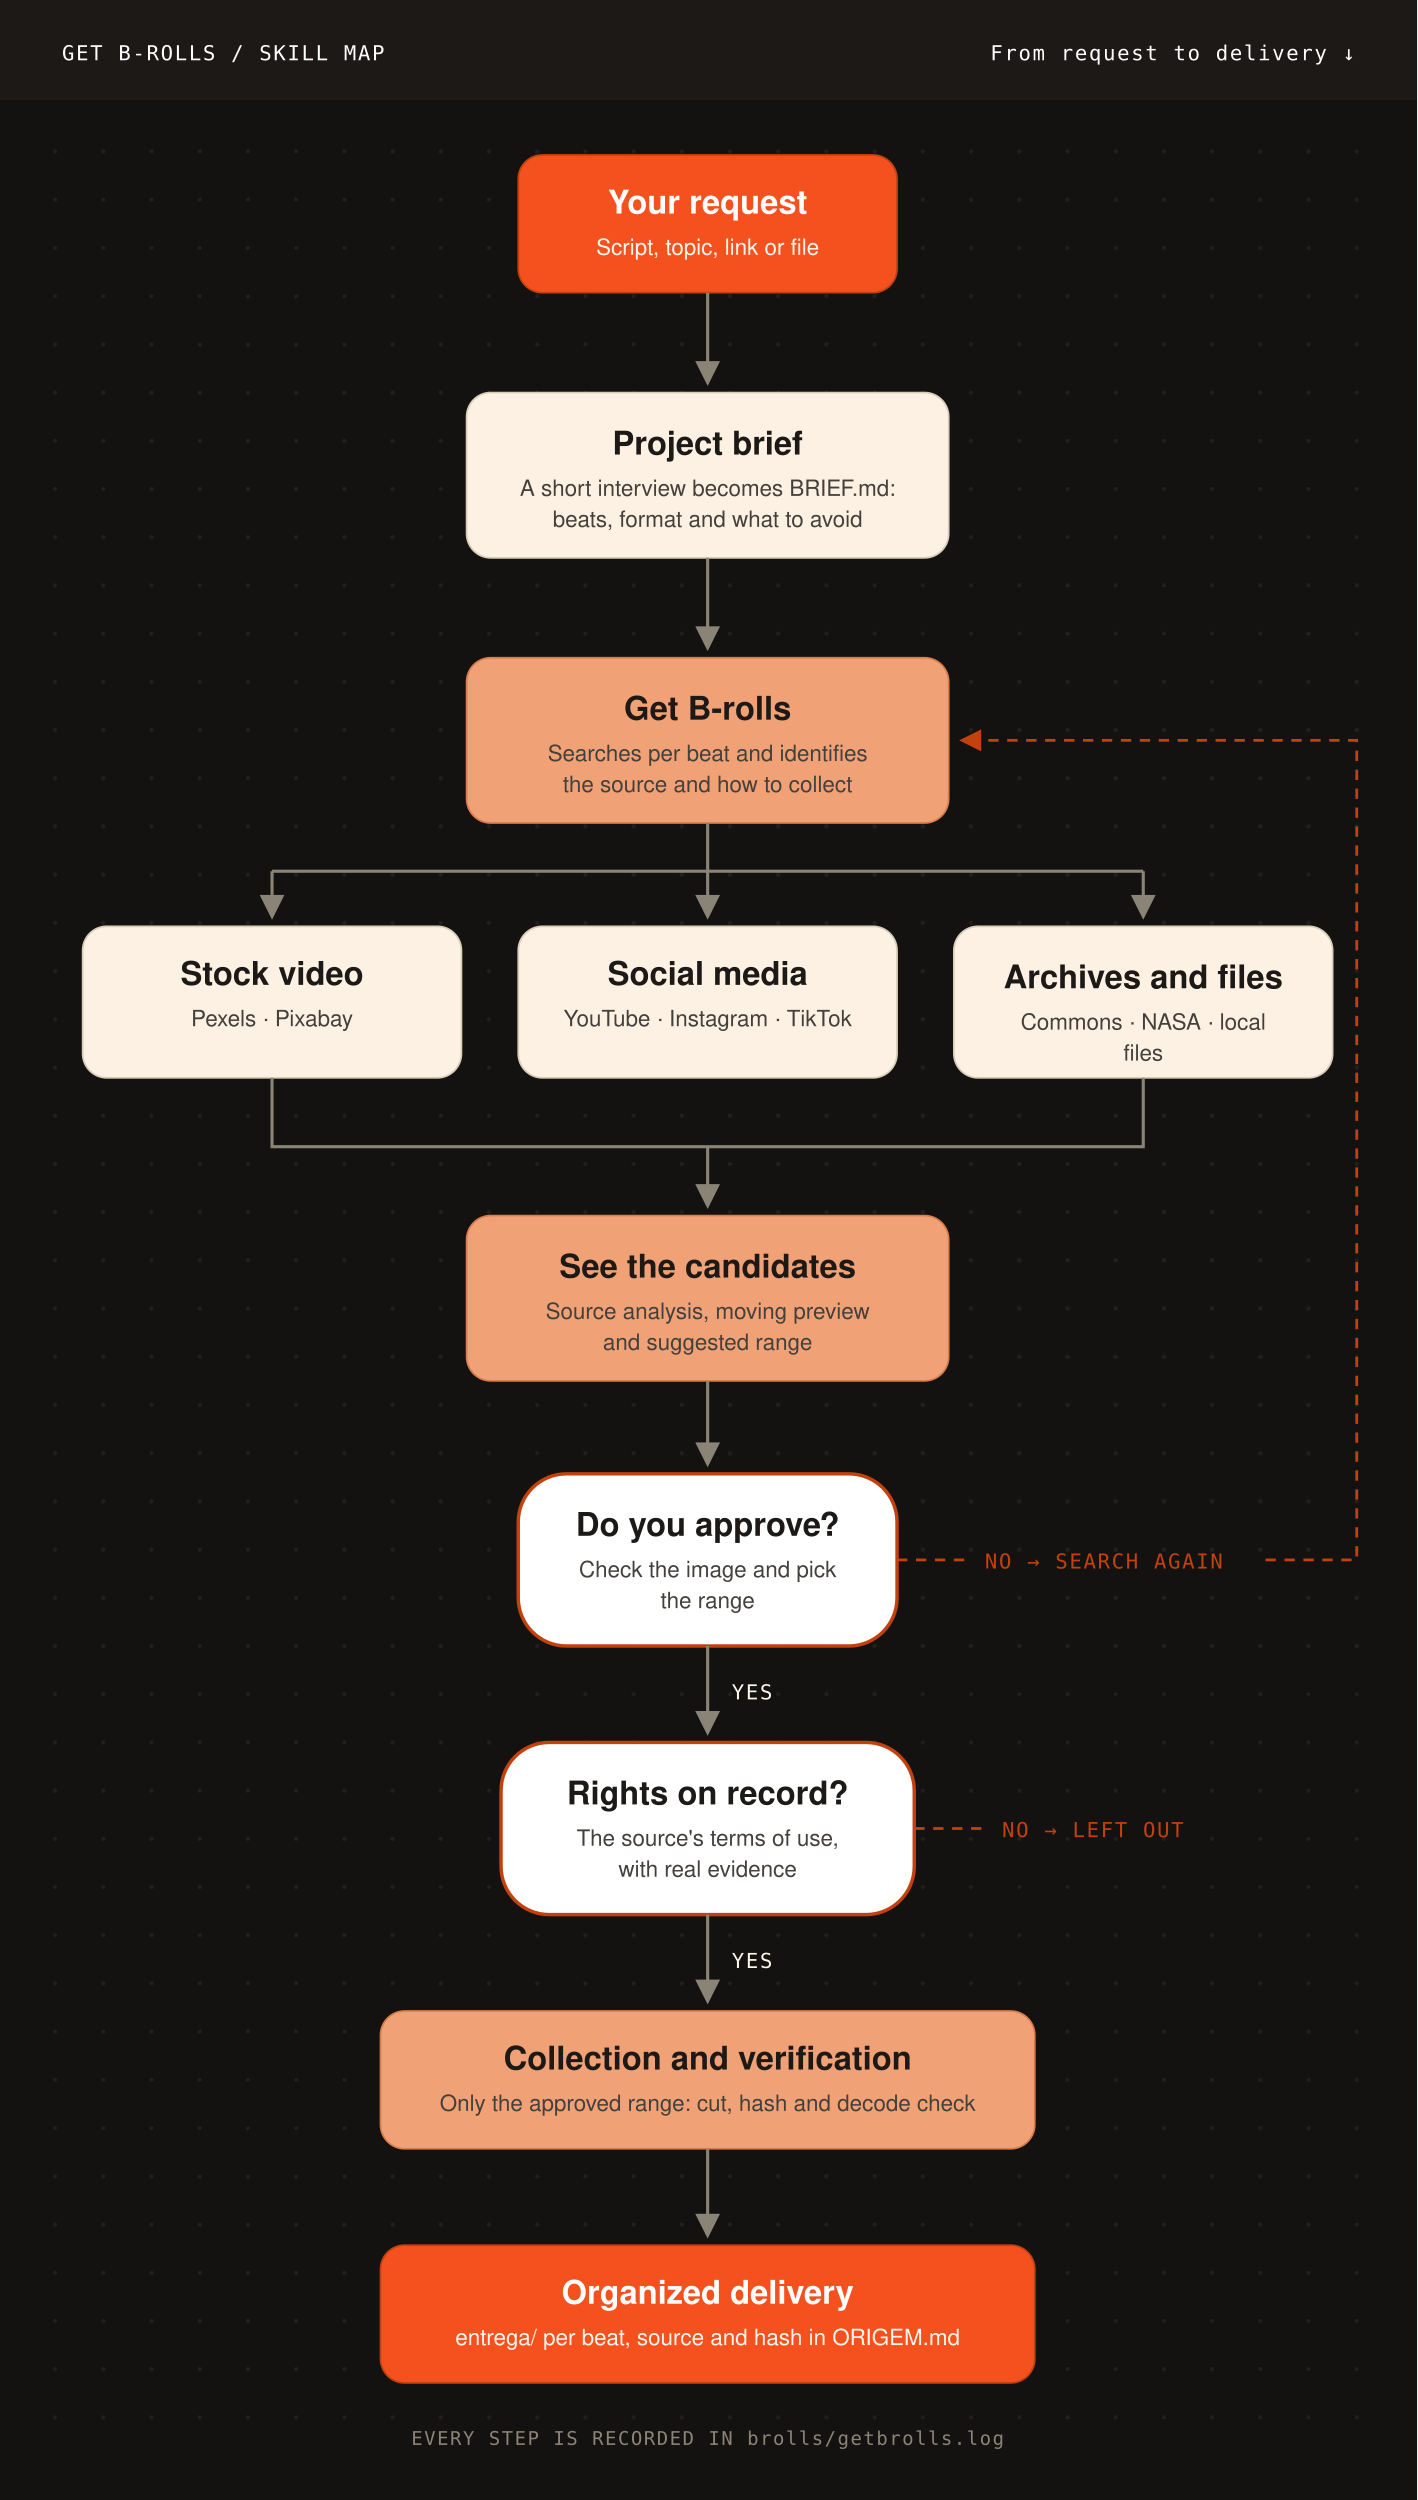
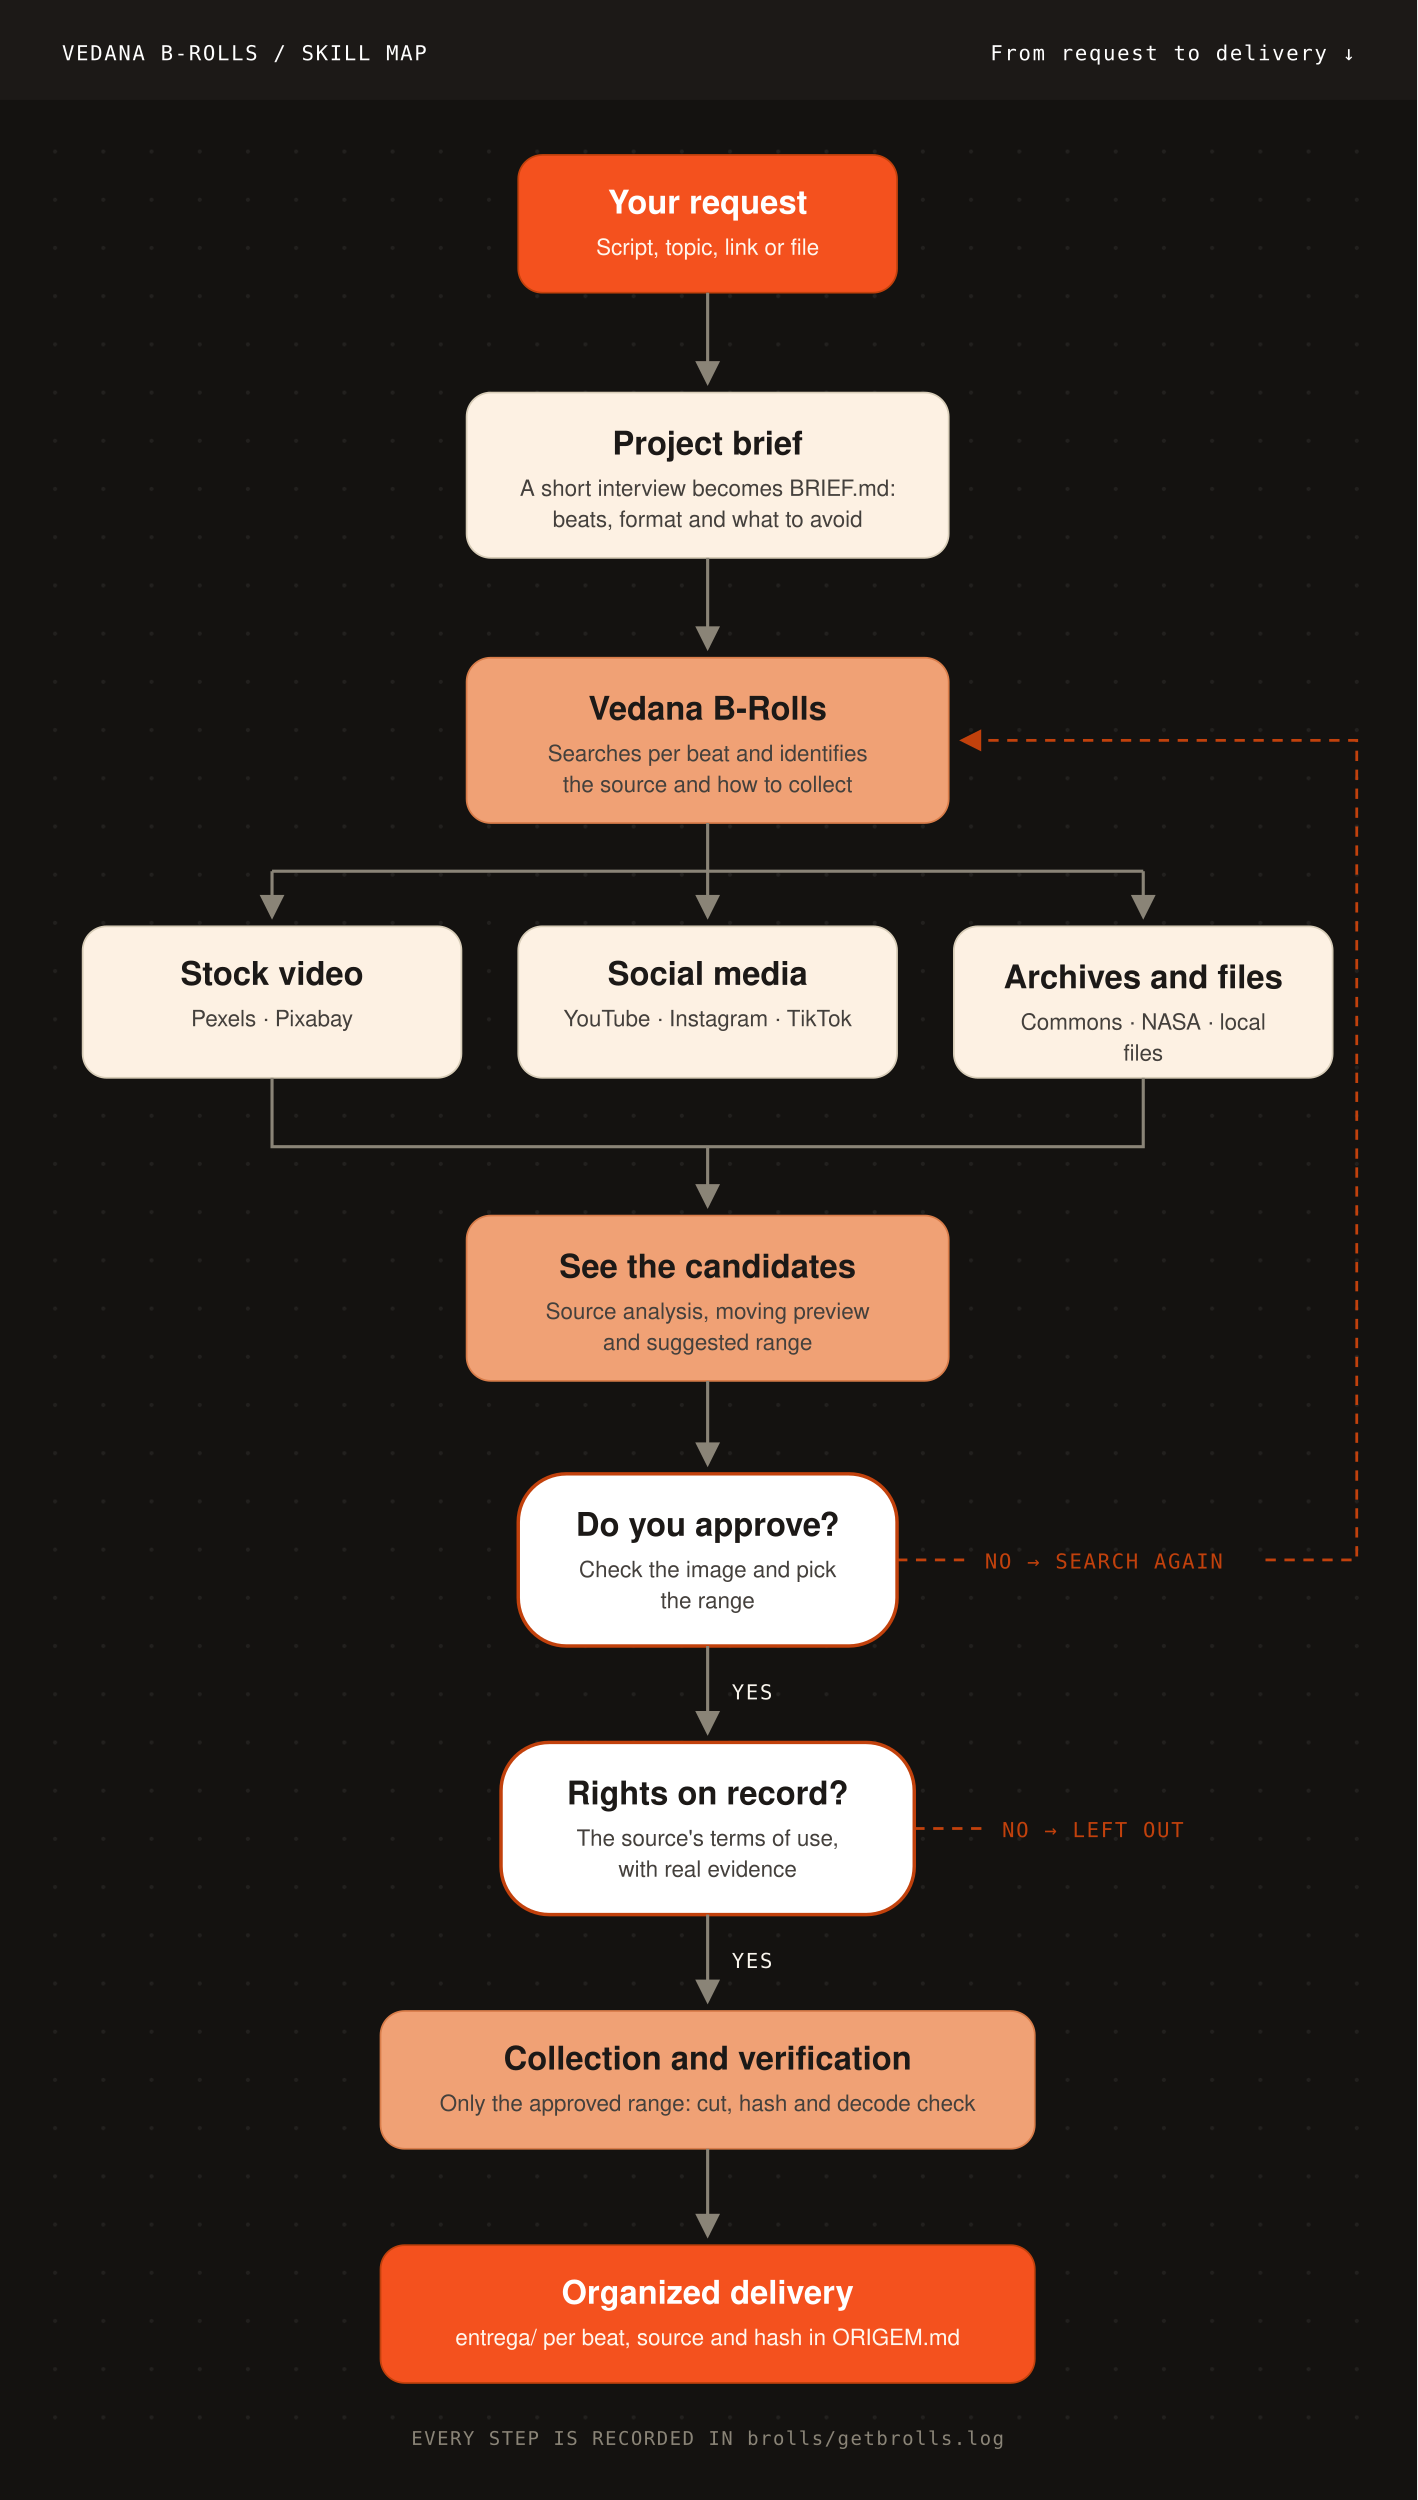
- <svg xmlns="http://www.w3.org/2000/svg" viewBox="0 0 823 1452" width="823" height="1452" role="img" aria-label="Skill map: your request, brief, Get B-rolls, sources, candidates, your approval, rights, collection and verification, delivery">
+ <svg xmlns="http://www.w3.org/2000/svg" viewBox="0 0 823 1452" width="823" height="1452" role="img" aria-label="Skill map: your request, brief, Vedana B-Rolls, sources, candidates, your approval, rights, collection and verification, delivery">
  <defs>
    <pattern id="dots" width="28" height="28" patternUnits="userSpaceOnUse">
      <circle cx="4" cy="4" r="1.2" fill="#ffffff" fill-opacity="0.06" />
    </pattern>
    <marker id="arr" viewBox="0 0 10 10" refX="8.5" refY="5" markerWidth="8" markerHeight="8" orient="auto-start-reverse">
      <path d="M0 0 L10 5 L0 10 z" fill="#8a8477" />
    </marker>
    <marker id="arrR" viewBox="0 0 10 10" refX="8.5" refY="5" markerWidth="8" markerHeight="8" orient="auto-start-reverse">
      <path d="M0 0 L10 5 L0 10 z" fill="#c2410c" />
    </marker>
  </defs>
  <style>
    .mono{font-family:'SF Mono',SFMono-Regular,ui-monospace,Menlo,Consolas,monospace;letter-spacing:.08em}
    .t{font-family:-apple-system,'Segoe UI',Helvetica,Arial,sans-serif;font-weight:700;font-size:19px;fill:#1c1917;text-anchor:middle}
    .tw{fill:#fff}
    .s{font-family:-apple-system,'Segoe UI',Helvetica,Arial,sans-serif;font-size:13px;fill:#44403c;text-anchor:middle}
    .sw{fill:#fff7ed}
    .ln{stroke:#8a8477;stroke-width:1.8;fill:none}
    .red{stroke:#c2410c;stroke-width:1.6;fill:none;stroke-dasharray:6 5}
  </style>
  <rect x="0" y="0" width="823" height="1452" fill="#141210" />
  <rect x="0" y="0" width="823" height="58" fill="#1c1917" />
-   <text class="mono" x="36" y="35" font-size="12" fill="#ffffff">GET B-ROLLS / SKILL MAP</text>
+   <text class="mono" x="36" y="35" font-size="12" fill="#ffffff">VEDANA B-ROLLS / SKILL MAP</text>
  <text class="mono" x="787" y="35" font-size="12" fill="#ffffff" text-anchor="end">From request to delivery ↓</text>
  <rect x="18" y="76" width="787" height="1340" fill="url(#dots)" />
  <rect x="301" y="90" width="220" height="80" rx="14" fill="#f4511e" stroke="#c2410c" />
  <text class="t tw" x="411" y="124">Your request</text>
  <text class="s sw" x="411" y="148">Script, topic, link or file</text>
  <path class="ln" d="M411 170 V222" marker-end="url(#arr)" />
  <rect x="271" y="228" width="280" height="96" rx="14" fill="#fdf1e3" stroke="#d8cdb8" />
  <text class="t" x="411" y="264">Project brief</text>
  <text class="s" x="411" y="288">A short interview becomes BRIEF.md:</text>
  <text class="s" x="411" y="306">beats, format and what to avoid</text>
  <path class="ln" d="M411 324 V376" marker-end="url(#arr)" />
  <rect x="271" y="382" width="280" height="96" rx="14" fill="#f0a175" stroke="#d97d4a" />
-   <text class="t" x="411" y="418">Get B-rolls</text>
+   <text class="t" x="411" y="418">Vedana B-Rolls</text>
  <text class="s" x="411" y="442">Searches per beat and identifies</text>
  <text class="s" x="411" y="460">the source and how to collect</text>
  <path class="ln" d="M411 478 V506" />
  <path class="ln" d="M158 506 H664" />
  <path class="ln" d="M158 506 V532" marker-end="url(#arr)" />
  <path class="ln" d="M411 506 V532" marker-end="url(#arr)" />
  <path class="ln" d="M664 506 V532" marker-end="url(#arr)" />
  <rect x="48" y="538" width="220" height="88" rx="14" fill="#fdf1e3" stroke="#d8cdb8" />
  <text class="t" x="158" y="572">Stock video</text>
  <text class="s" x="158" y="596">Pexels · Pixabay</text>
  <rect x="301" y="538" width="220" height="88" rx="14" fill="#fdf1e3" stroke="#d8cdb8" />
  <text class="t" x="411" y="572">Social media</text>
  <text class="s" x="411" y="596">YouTube · Instagram · TikTok</text>
  <rect x="554" y="538" width="220" height="88" rx="14" fill="#fdf1e3" stroke="#d8cdb8" />
  <text class="t" x="664" y="574">Archives and files</text>
  <text class="s" x="664" y="598">Commons · NASA · local</text>
  <text class="s" x="664" y="616">files</text>
  <path class="ln" d="M158 626 V666 H664 V626" />
  <path class="ln" d="M411 666 V700" marker-end="url(#arr)" />
  <rect x="271" y="706" width="280" height="96" rx="14" fill="#f0a175" stroke="#d97d4a" />
  <text class="t" x="411" y="742">See the candidates</text>
  <text class="s" x="411" y="766">Source analysis, moving preview</text>
  <text class="s" x="411" y="784">and suggested range</text>
  <path class="ln" d="M411 802 V850" marker-end="url(#arr)" />
  <rect x="301" y="856" width="220" height="100" rx="28" fill="#ffffff" stroke="#c2410c" stroke-width="2" />
  <text class="t" x="411" y="892">Do you approve?</text>
  <text class="s" x="411" y="916">Check the image and pick</text>
  <text class="s" x="411" y="934">the range</text>
  <path class="red" d="M521 906 H560" />
  <text class="mono" x="572" y="911" font-size="12" fill="#c2410c">NO → SEARCH AGAIN</text>
  <path class="red" d="M735 906 H788 V430 H559" marker-end="url(#arrR)" />
  <path class="ln" d="M411 956 V1006" marker-end="url(#arr)" />
  <text class="mono" x="425" y="987" font-size="12" fill="#faf6ee">YES</text>
  <rect x="291" y="1012" width="240" height="100" rx="28" fill="#ffffff" stroke="#c2410c" stroke-width="2" />
  <text class="t" x="411" y="1048">Rights on record?</text>
  <text class="s" x="411" y="1072">The source's terms of use,</text>
  <text class="s" x="411" y="1090">with real evidence</text>
  <path class="red" d="M531 1062 H570" />
  <text class="mono" x="582" y="1067" font-size="12" fill="#c2410c">NO → LEFT OUT</text>
  <path class="ln" d="M411 1112 V1162" marker-end="url(#arr)" />
  <text class="mono" x="425" y="1143" font-size="12" fill="#faf6ee">YES</text>
  <rect x="221" y="1168" width="380" height="80" rx="14" fill="#f0a175" stroke="#d97d4a" />
  <text class="t" x="411" y="1202">Collection and verification</text>
  <text class="s" x="411" y="1226">Only the approved range: cut, hash and decode check</text>
  <path class="ln" d="M411 1248 V1298" marker-end="url(#arr)" />
  <rect x="221" y="1304" width="380" height="80" rx="14" fill="#f4511e" stroke="#c2410c" />
  <text class="t tw" x="411" y="1338">Organized delivery</text>
  <text class="s sw" x="411" y="1362">entrega/ per beat, source and hash in ORIGEM.md</text>
  <text class="mono" x="411" y="1420" font-size="11" fill="#8a8477" text-anchor="middle">EVERY STEP IS RECORDED IN brolls/getbrolls.log</text>
</svg>
